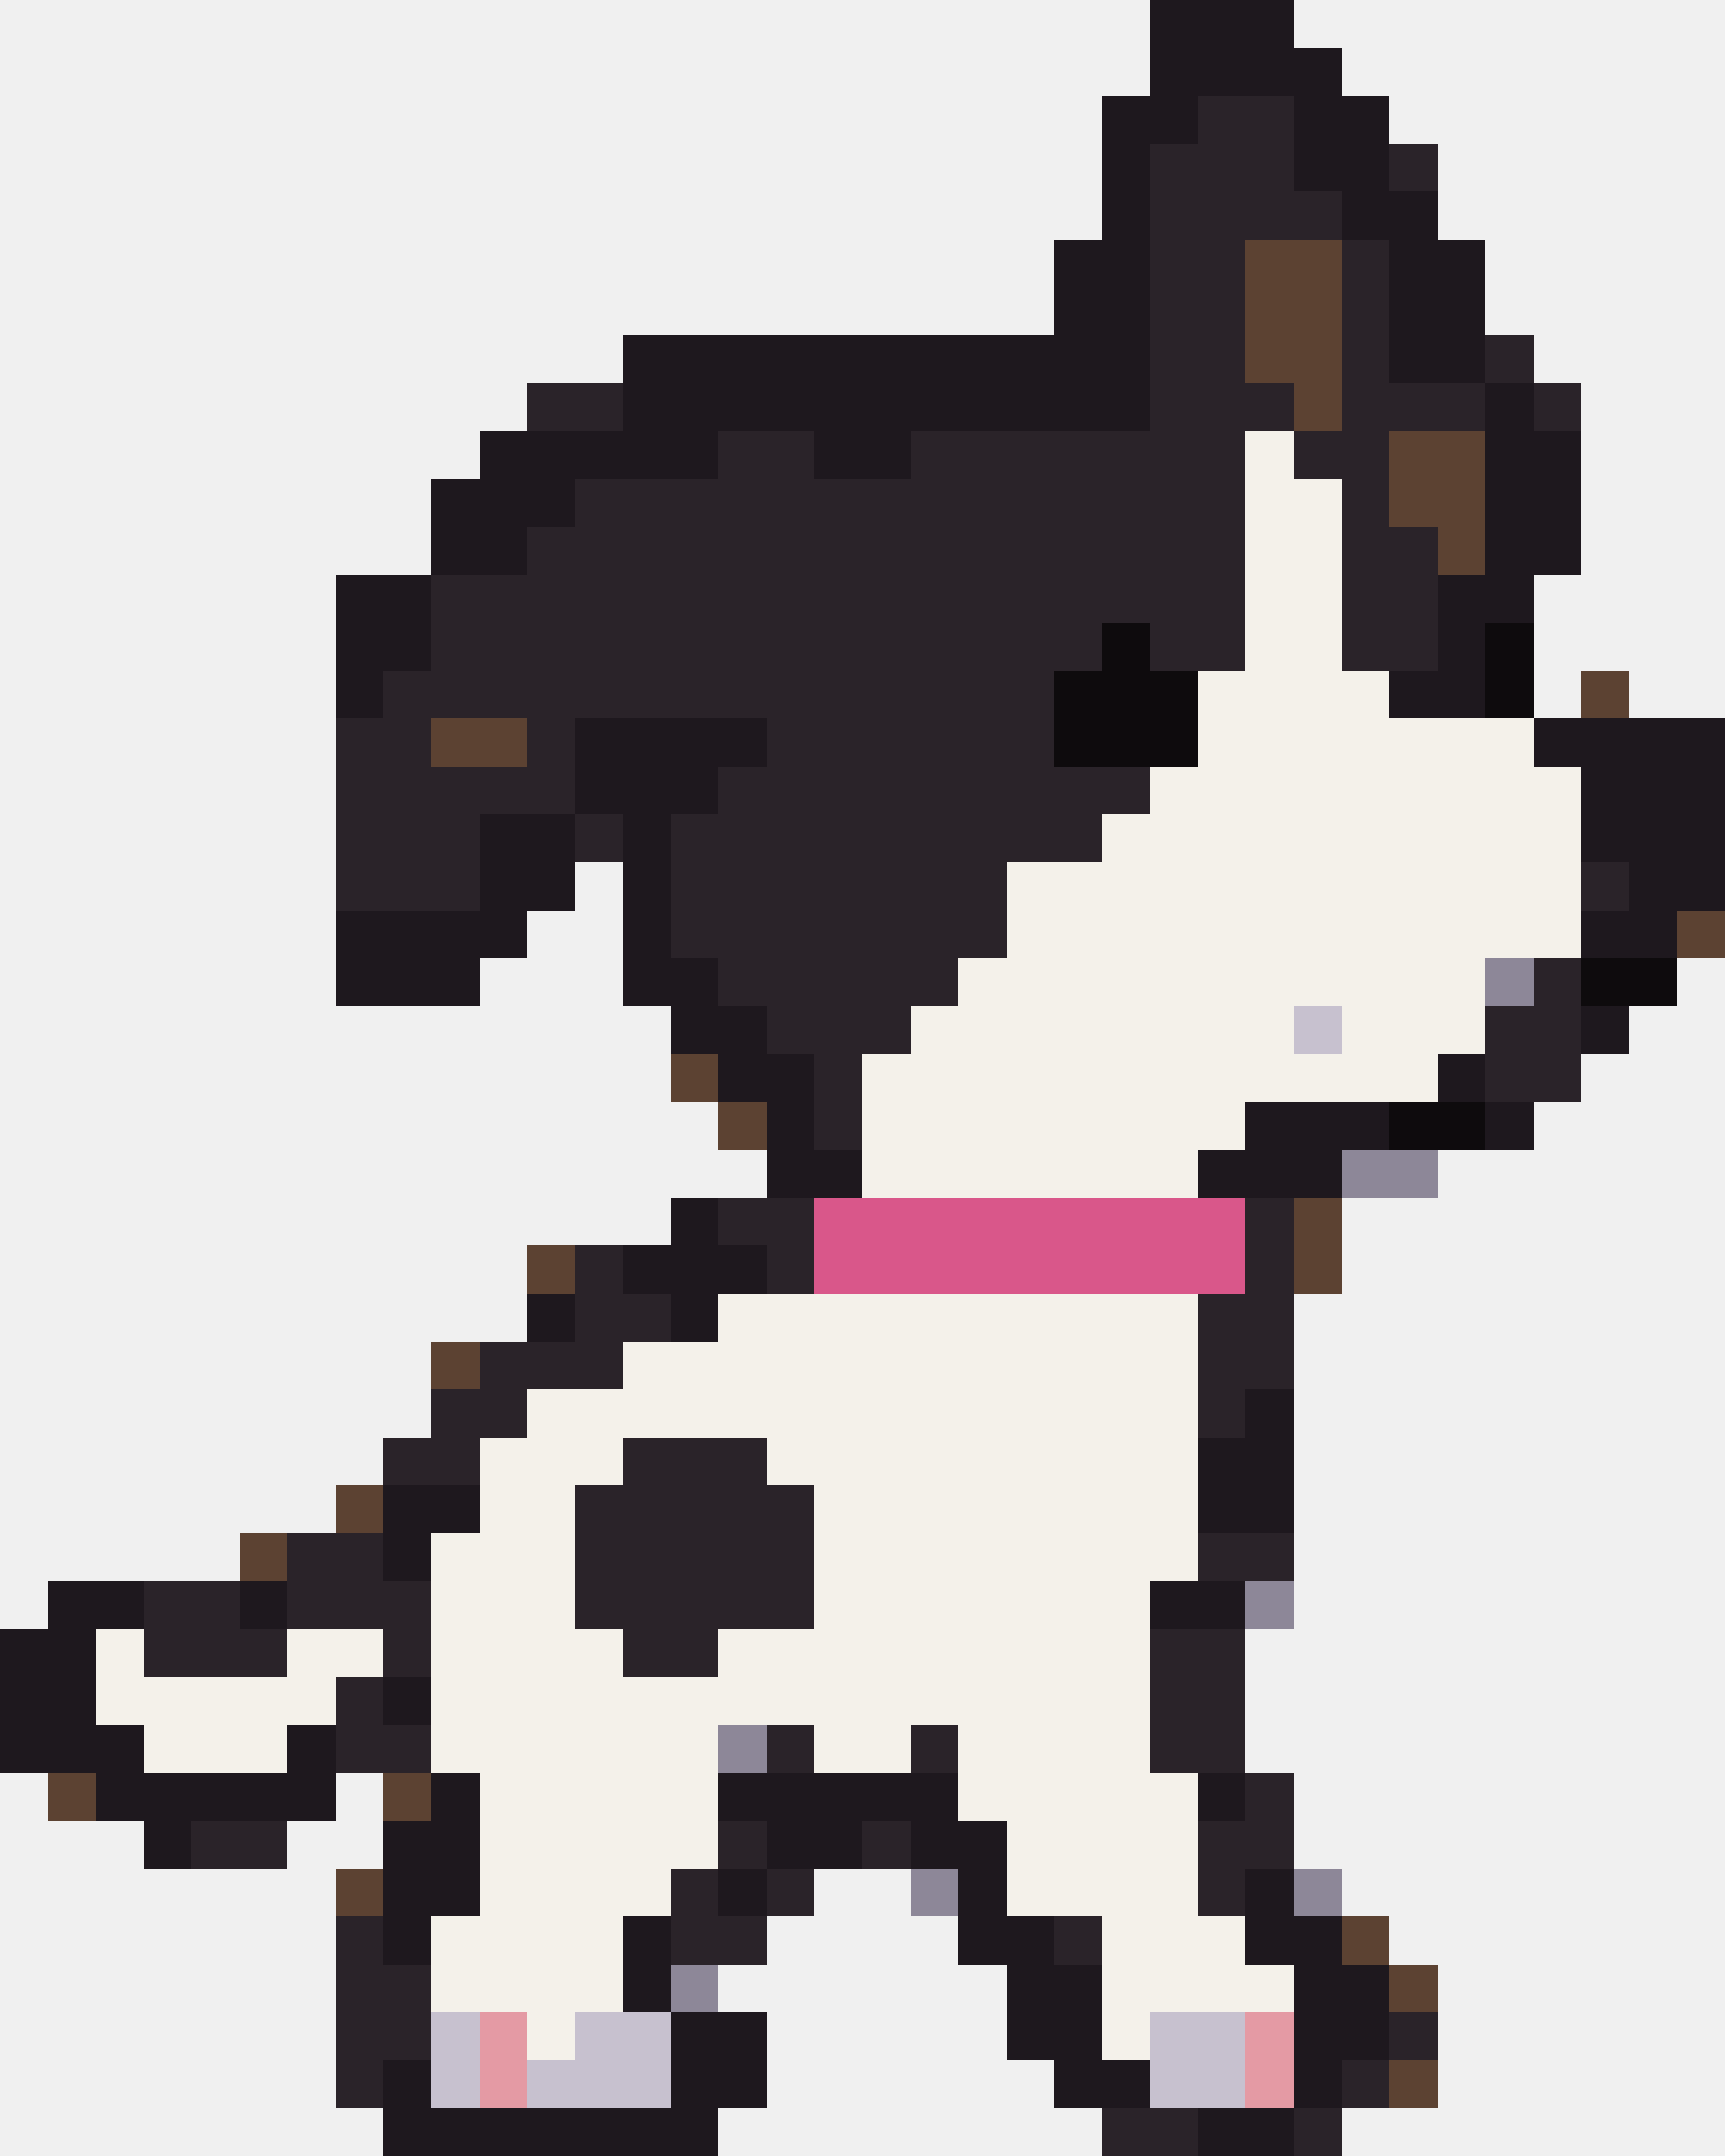
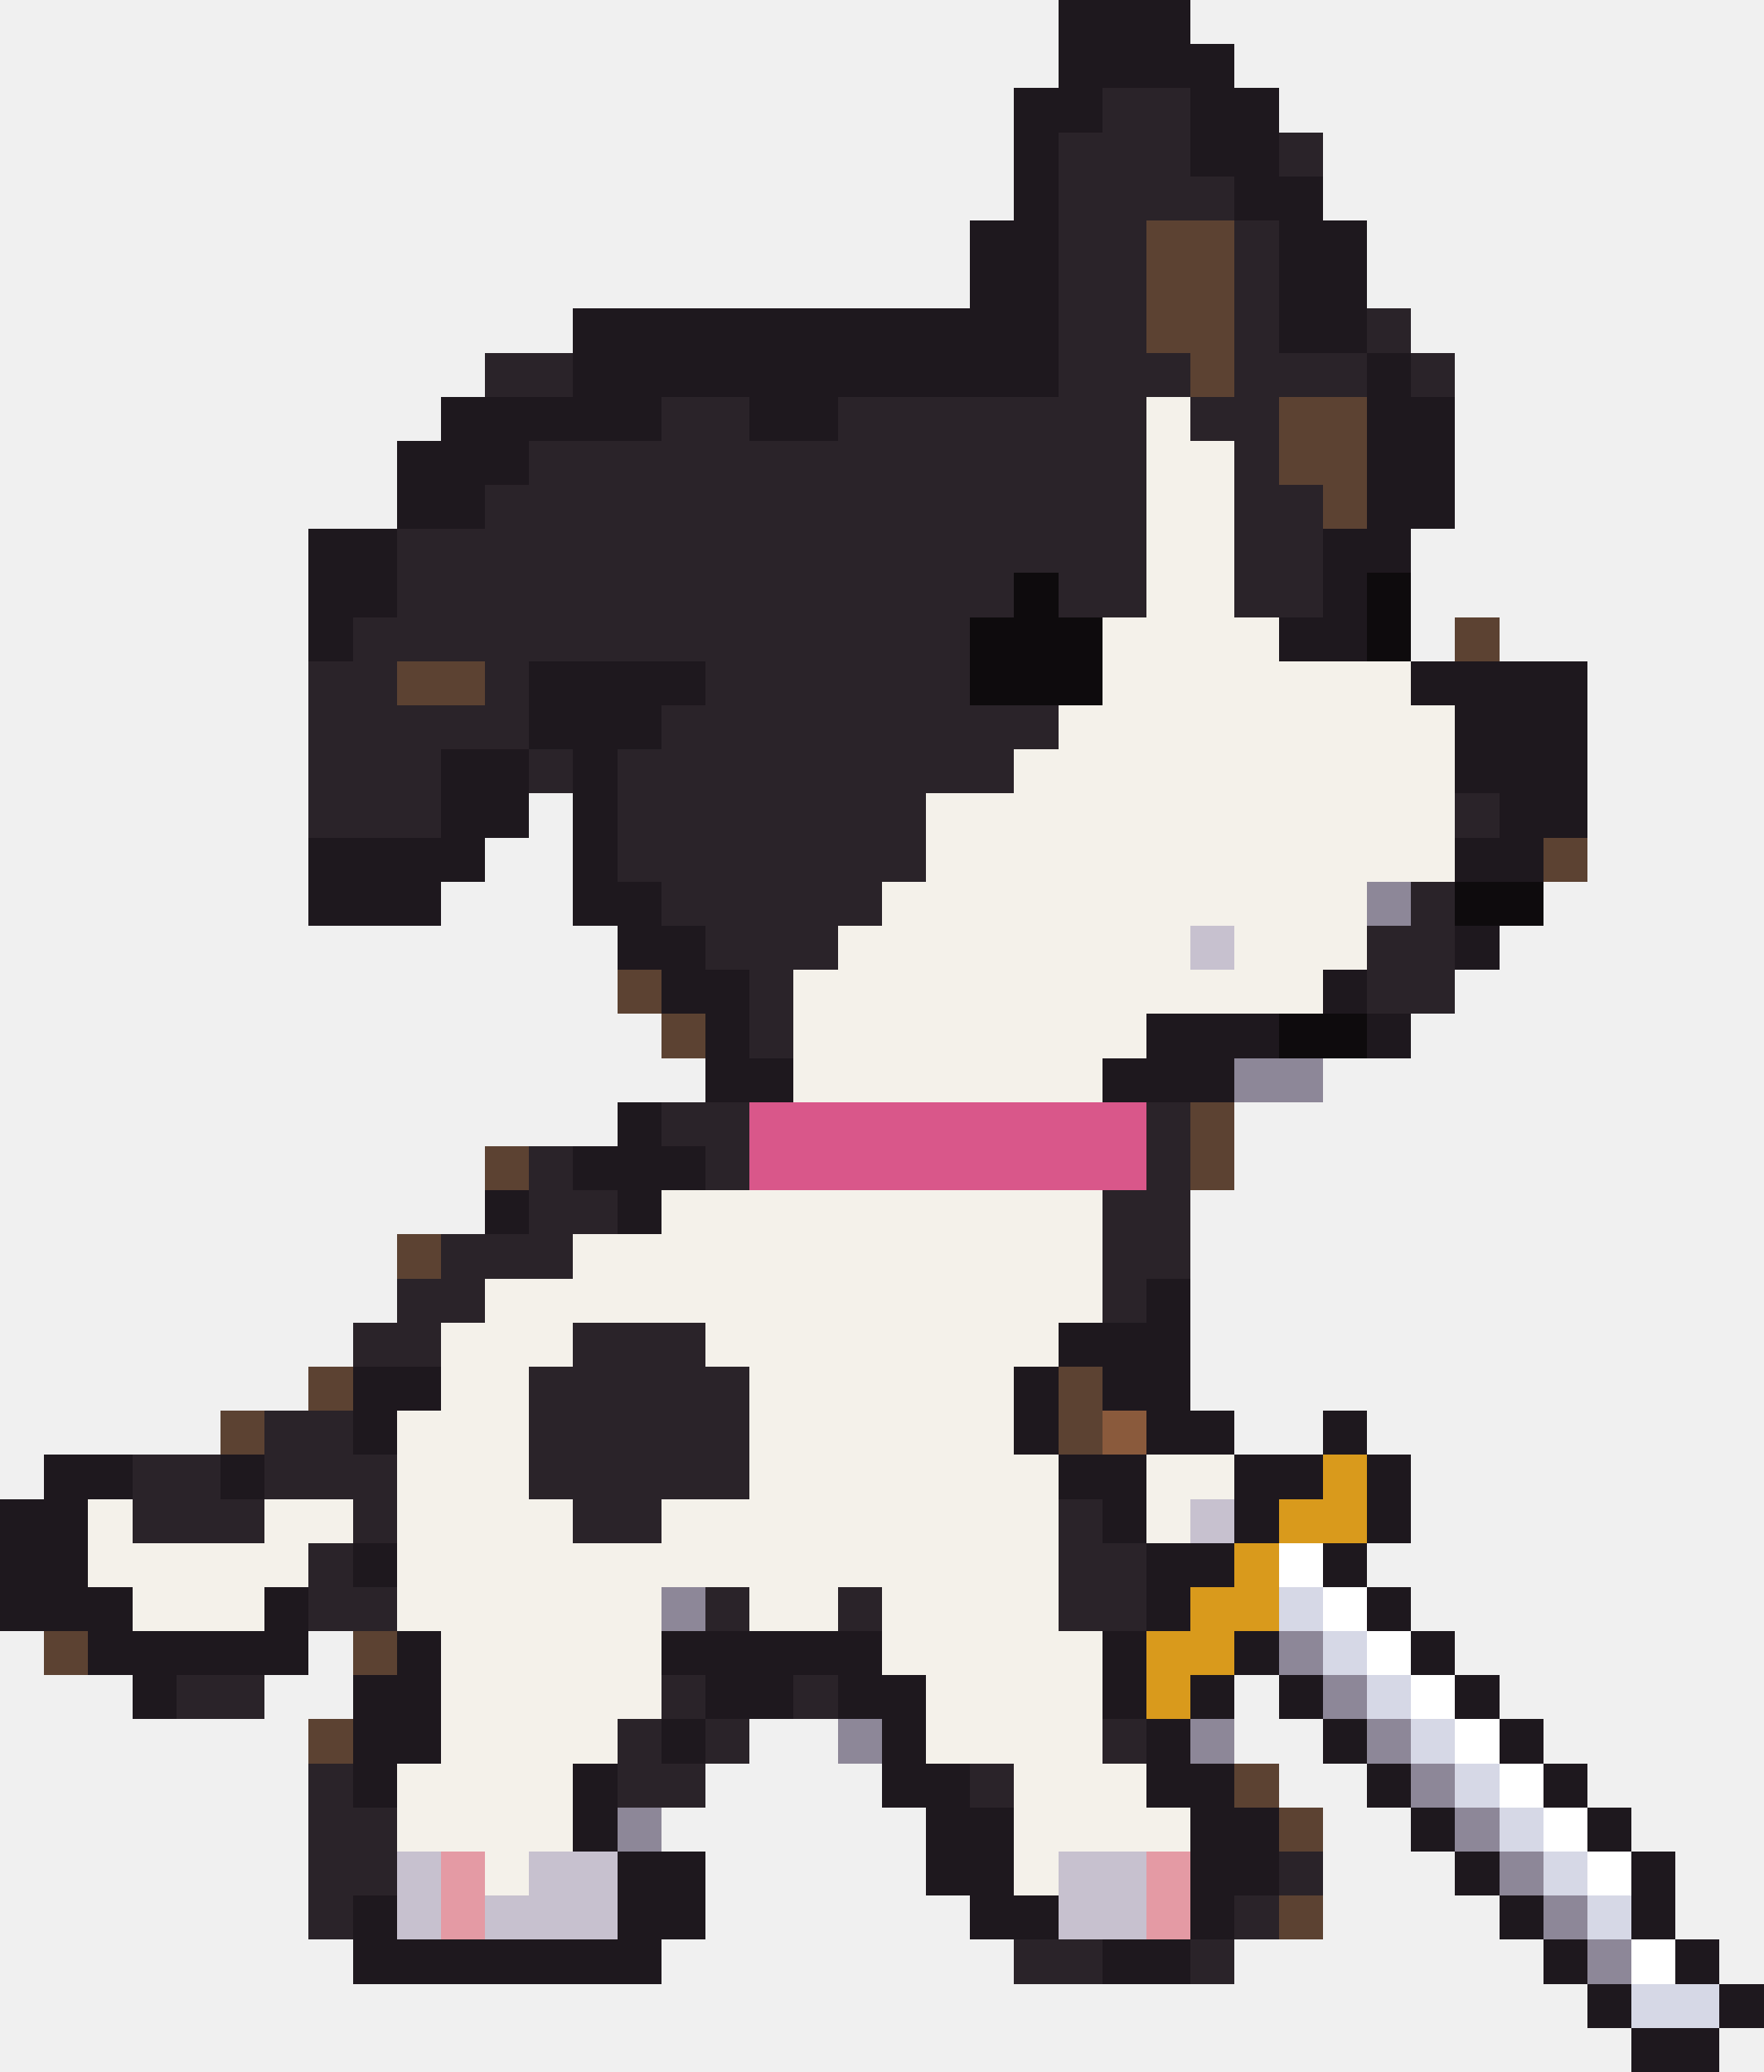
- <svg xmlns="http://www.w3.org/2000/svg" width="36" height="45" viewBox="0 0 36 45" shape-rendering="crispEdges">
+ <svg xmlns="http://www.w3.org/2000/svg" width="40" height="47" viewBox="0 0 40 47" shape-rendering="crispEdges">
  <rect x="24" y="0" width="3" height="1" fill="#1e181e" />
  <rect x="24" y="1" width="4" height="1" fill="#1e181e" />
  <rect x="23" y="2" width="2" height="1" fill="#1e181e" />
  <rect x="25" y="2" width="2" height="1" fill="#2a2329" />
  <rect x="27" y="2" width="2" height="1" fill="#1e181e" />
  <rect x="23" y="3" width="1" height="1" fill="#1e181e" />
  <rect x="24" y="3" width="3" height="1" fill="#2a2329" />
  <rect x="27" y="3" width="2" height="1" fill="#1e181e" />
  <rect x="29" y="3" width="1" height="1" fill="#2a2329" />
  <rect x="23" y="4" width="1" height="1" fill="#1e181e" />
  <rect x="24" y="4" width="4" height="1" fill="#2a2329" />
  <rect x="28" y="4" width="2" height="1" fill="#1e181e" />
  <rect x="22" y="5" width="2" height="1" fill="#1e181e" />
  <rect x="24" y="5" width="2" height="1" fill="#2a2329" />
  <rect x="26" y="5" width="2" height="1" fill="#5c4232" />
  <rect x="28" y="5" width="1" height="1" fill="#2a2329" />
  <rect x="29" y="5" width="2" height="1" fill="#1e181e" />
  <rect x="22" y="6" width="2" height="1" fill="#1e181e" />
  <rect x="24" y="6" width="2" height="1" fill="#2a2329" />
  <rect x="26" y="6" width="2" height="1" fill="#5c4232" />
  <rect x="28" y="6" width="1" height="1" fill="#2a2329" />
  <rect x="29" y="6" width="2" height="1" fill="#1e181e" />
  <rect x="13" y="7" width="11" height="1" fill="#1e181e" />
  <rect x="24" y="7" width="2" height="1" fill="#2a2329" />
  <rect x="26" y="7" width="2" height="1" fill="#5c4232" />
  <rect x="28" y="7" width="1" height="1" fill="#2a2329" />
  <rect x="29" y="7" width="2" height="1" fill="#1e181e" />
  <rect x="31" y="7" width="1" height="1" fill="#2a2329" />
  <rect x="11" y="8" width="2" height="1" fill="#2a2329" />
  <rect x="13" y="8" width="11" height="1" fill="#1e181e" />
  <rect x="24" y="8" width="3" height="1" fill="#2a2329" />
  <rect x="27" y="8" width="1" height="1" fill="#5c4232" />
  <rect x="28" y="8" width="3" height="1" fill="#2a2329" />
  <rect x="31" y="8" width="1" height="1" fill="#1e181e" />
  <rect x="32" y="8" width="1" height="1" fill="#2a2329" />
  <rect x="10" y="9" width="5" height="1" fill="#1e181e" />
  <rect x="15" y="9" width="2" height="1" fill="#2a2329" />
  <rect x="17" y="9" width="2" height="1" fill="#1e181e" />
  <rect x="19" y="9" width="7" height="1" fill="#2a2329" />
  <rect x="26" y="9" width="1" height="1" fill="#f4f1ea" />
  <rect x="27" y="9" width="2" height="1" fill="#2a2329" />
  <rect x="29" y="9" width="2" height="1" fill="#5c4232" />
  <rect x="31" y="9" width="2" height="1" fill="#1e181e" />
  <rect x="9" y="10" width="3" height="1" fill="#1e181e" />
  <rect x="12" y="10" width="14" height="1" fill="#2a2329" />
  <rect x="26" y="10" width="2" height="1" fill="#f4f1ea" />
  <rect x="28" y="10" width="1" height="1" fill="#2a2329" />
  <rect x="29" y="10" width="2" height="1" fill="#5c4232" />
  <rect x="31" y="10" width="2" height="1" fill="#1e181e" />
  <rect x="9" y="11" width="2" height="1" fill="#1e181e" />
  <rect x="11" y="11" width="15" height="1" fill="#2a2329" />
  <rect x="26" y="11" width="2" height="1" fill="#f4f1ea" />
  <rect x="28" y="11" width="2" height="1" fill="#2a2329" />
  <rect x="30" y="11" width="1" height="1" fill="#5c4232" />
  <rect x="31" y="11" width="2" height="1" fill="#1e181e" />
  <rect x="7" y="12" width="2" height="1" fill="#1e181e" />
  <rect x="9" y="12" width="17" height="1" fill="#2a2329" />
  <rect x="26" y="12" width="2" height="1" fill="#f4f1ea" />
  <rect x="28" y="12" width="2" height="1" fill="#2a2329" />
  <rect x="30" y="12" width="2" height="1" fill="#1e181e" />
  <rect x="7" y="13" width="2" height="1" fill="#1e181e" />
  <rect x="9" y="13" width="14" height="1" fill="#2a2329" />
  <rect x="23" y="13" width="1" height="1" fill="#0e0b0d" />
  <rect x="24" y="13" width="2" height="1" fill="#2a2329" />
  <rect x="26" y="13" width="2" height="1" fill="#f4f1ea" />
  <rect x="28" y="13" width="2" height="1" fill="#2a2329" />
  <rect x="30" y="13" width="1" height="1" fill="#1e181e" />
  <rect x="31" y="13" width="1" height="1" fill="#0e0b0d" />
  <rect x="7" y="14" width="1" height="1" fill="#1e181e" />
  <rect x="8" y="14" width="14" height="1" fill="#2a2329" />
  <rect x="22" y="14" width="3" height="1" fill="#0e0b0d" />
  <rect x="25" y="14" width="4" height="1" fill="#f4f1ea" />
  <rect x="29" y="14" width="2" height="1" fill="#1e181e" />
  <rect x="31" y="14" width="1" height="1" fill="#0e0b0d" />
  <rect x="33" y="14" width="1" height="1" fill="#5c4232" />
  <rect x="7" y="15" width="2" height="1" fill="#2a2329" />
  <rect x="9" y="15" width="2" height="1" fill="#5c4232" />
  <rect x="11" y="15" width="1" height="1" fill="#2a2329" />
  <rect x="12" y="15" width="4" height="1" fill="#1e181e" />
  <rect x="16" y="15" width="6" height="1" fill="#2a2329" />
  <rect x="22" y="15" width="3" height="1" fill="#0e0b0d" />
  <rect x="25" y="15" width="7" height="1" fill="#f4f1ea" />
  <rect x="32" y="15" width="4" height="1" fill="#1e181e" />
  <rect x="7" y="16" width="5" height="1" fill="#2a2329" />
  <rect x="12" y="16" width="3" height="1" fill="#1e181e" />
  <rect x="15" y="16" width="9" height="1" fill="#2a2329" />
  <rect x="24" y="16" width="9" height="1" fill="#f4f1ea" />
  <rect x="33" y="16" width="3" height="1" fill="#1e181e" />
  <rect x="7" y="17" width="3" height="1" fill="#2a2329" />
  <rect x="10" y="17" width="2" height="1" fill="#1e181e" />
  <rect x="12" y="17" width="1" height="1" fill="#2a2329" />
  <rect x="13" y="17" width="1" height="1" fill="#1e181e" />
  <rect x="14" y="17" width="9" height="1" fill="#2a2329" />
  <rect x="23" y="17" width="10" height="1" fill="#f4f1ea" />
  <rect x="33" y="17" width="3" height="1" fill="#1e181e" />
  <rect x="7" y="18" width="3" height="1" fill="#2a2329" />
  <rect x="10" y="18" width="2" height="1" fill="#1e181e" />
  <rect x="13" y="18" width="1" height="1" fill="#1e181e" />
  <rect x="14" y="18" width="7" height="1" fill="#2a2329" />
  <rect x="21" y="18" width="12" height="1" fill="#f4f1ea" />
  <rect x="33" y="18" width="1" height="1" fill="#2a2329" />
  <rect x="34" y="18" width="2" height="1" fill="#1e181e" />
  <rect x="7" y="19" width="4" height="1" fill="#1e181e" />
  <rect x="13" y="19" width="1" height="1" fill="#1e181e" />
  <rect x="14" y="19" width="7" height="1" fill="#2a2329" />
  <rect x="21" y="19" width="12" height="1" fill="#f4f1ea" />
  <rect x="33" y="19" width="2" height="1" fill="#1e181e" />
  <rect x="35" y="19" width="1" height="1" fill="#5c4232" />
  <rect x="7" y="20" width="3" height="1" fill="#1e181e" />
  <rect x="13" y="20" width="2" height="1" fill="#1e181e" />
  <rect x="15" y="20" width="5" height="1" fill="#2a2329" />
  <rect x="20" y="20" width="11" height="1" fill="#f4f1ea" />
  <rect x="31" y="20" width="1" height="1" fill="#8d8798" />
  <rect x="32" y="20" width="1" height="1" fill="#2a2329" />
  <rect x="33" y="20" width="2" height="1" fill="#0e0b0d" />
  <rect x="14" y="21" width="2" height="1" fill="#1e181e" />
  <rect x="16" y="21" width="3" height="1" fill="#2a2329" />
  <rect x="19" y="21" width="8" height="1" fill="#f4f1ea" />
  <rect x="27" y="21" width="1" height="1" fill="#c7c1cf" />
  <rect x="28" y="21" width="3" height="1" fill="#f4f1ea" />
  <rect x="31" y="21" width="2" height="1" fill="#2a2329" />
  <rect x="33" y="21" width="1" height="1" fill="#1e181e" />
  <rect x="14" y="22" width="1" height="1" fill="#5c4232" />
  <rect x="15" y="22" width="2" height="1" fill="#1e181e" />
  <rect x="17" y="22" width="1" height="1" fill="#2a2329" />
  <rect x="18" y="22" width="12" height="1" fill="#f4f1ea" />
  <rect x="30" y="22" width="1" height="1" fill="#1e181e" />
  <rect x="31" y="22" width="2" height="1" fill="#2a2329" />
  <rect x="15" y="23" width="1" height="1" fill="#5c4232" />
  <rect x="16" y="23" width="1" height="1" fill="#1e181e" />
  <rect x="17" y="23" width="1" height="1" fill="#2a2329" />
  <rect x="18" y="23" width="8" height="1" fill="#f4f1ea" />
  <rect x="26" y="23" width="3" height="1" fill="#1e181e" />
  <rect x="29" y="23" width="2" height="1" fill="#0e0b0d" />
  <rect x="31" y="23" width="1" height="1" fill="#1e181e" />
  <rect x="16" y="24" width="2" height="1" fill="#1e181e" />
  <rect x="18" y="24" width="7" height="1" fill="#f4f1ea" />
  <rect x="25" y="24" width="3" height="1" fill="#1e181e" />
  <rect x="28" y="24" width="2" height="1" fill="#8d8798" />
  <rect x="14" y="25" width="1" height="1" fill="#1e181e" />
  <rect x="15" y="25" width="2" height="1" fill="#2a2329" />
  <rect x="17" y="25" width="9" height="1" fill="#d9578a" />
  <rect x="26" y="25" width="1" height="1" fill="#2a2329" />
  <rect x="27" y="25" width="1" height="1" fill="#5c4232" />
  <rect x="11" y="26" width="1" height="1" fill="#5c4232" />
  <rect x="12" y="26" width="1" height="1" fill="#2a2329" />
  <rect x="13" y="26" width="3" height="1" fill="#1e181e" />
  <rect x="16" y="26" width="1" height="1" fill="#2a2329" />
  <rect x="17" y="26" width="9" height="1" fill="#d9578a" />
  <rect x="26" y="26" width="1" height="1" fill="#2a2329" />
  <rect x="27" y="26" width="1" height="1" fill="#5c4232" />
  <rect x="11" y="27" width="1" height="1" fill="#1e181e" />
  <rect x="12" y="27" width="2" height="1" fill="#2a2329" />
  <rect x="14" y="27" width="1" height="1" fill="#1e181e" />
  <rect x="15" y="27" width="10" height="1" fill="#f4f1ea" />
  <rect x="25" y="27" width="2" height="1" fill="#2a2329" />
  <rect x="9" y="28" width="1" height="1" fill="#5c4232" />
  <rect x="10" y="28" width="3" height="1" fill="#2a2329" />
  <rect x="13" y="28" width="12" height="1" fill="#f4f1ea" />
  <rect x="25" y="28" width="2" height="1" fill="#2a2329" />
  <rect x="9" y="29" width="2" height="1" fill="#2a2329" />
  <rect x="11" y="29" width="14" height="1" fill="#f4f1ea" />
  <rect x="25" y="29" width="1" height="1" fill="#2a2329" />
  <rect x="26" y="29" width="1" height="1" fill="#1e181e" />
  <rect x="8" y="30" width="2" height="1" fill="#2a2329" />
  <rect x="10" y="30" width="3" height="1" fill="#f4f1ea" />
  <rect x="13" y="30" width="3" height="1" fill="#2a2329" />
-   <rect x="16" y="30" width="9" height="1" fill="#f4f1ea" />
-   <rect x="25" y="30" width="2" height="1" fill="#1e181e" />
+   <rect x="16" y="30" width="8" height="1" fill="#f4f1ea" />
+   <rect x="24" y="30" width="3" height="1" fill="#1e181e" />
  <rect x="7" y="31" width="1" height="1" fill="#5c4232" />
  <rect x="8" y="31" width="2" height="1" fill="#1e181e" />
  <rect x="10" y="31" width="2" height="1" fill="#f4f1ea" />
  <rect x="12" y="31" width="5" height="1" fill="#2a2329" />
-   <rect x="17" y="31" width="8" height="1" fill="#f4f1ea" />
+   <rect x="17" y="31" width="6" height="1" fill="#f4f1ea" />
+   <rect x="23" y="31" width="1" height="1" fill="#1e181e" />
+   <rect x="24" y="31" width="1" height="1" fill="#5c4232" />
  <rect x="25" y="31" width="2" height="1" fill="#1e181e" />
  <rect x="5" y="32" width="1" height="1" fill="#5c4232" />
  <rect x="6" y="32" width="2" height="1" fill="#2a2329" />
  <rect x="8" y="32" width="1" height="1" fill="#1e181e" />
  <rect x="9" y="32" width="3" height="1" fill="#f4f1ea" />
  <rect x="12" y="32" width="5" height="1" fill="#2a2329" />
-   <rect x="17" y="32" width="8" height="1" fill="#f4f1ea" />
-   <rect x="25" y="32" width="2" height="1" fill="#2a2329" />
+   <rect x="17" y="32" width="6" height="1" fill="#f4f1ea" />
+   <rect x="23" y="32" width="1" height="1" fill="#1e181e" />
+   <rect x="24" y="32" width="1" height="1" fill="#5c4232" />
+   <rect x="25" y="32" width="1" height="1" fill="#8a5a3c" />
+   <rect x="26" y="32" width="2" height="1" fill="#1e181e" />
+   <rect x="30" y="32" width="1" height="1" fill="#1e181e" />
  <rect x="1" y="33" width="2" height="1" fill="#1e181e" />
  <rect x="3" y="33" width="2" height="1" fill="#2a2329" />
  <rect x="5" y="33" width="1" height="1" fill="#1e181e" />
  <rect x="6" y="33" width="3" height="1" fill="#2a2329" />
  <rect x="9" y="33" width="3" height="1" fill="#f4f1ea" />
  <rect x="12" y="33" width="5" height="1" fill="#2a2329" />
  <rect x="17" y="33" width="7" height="1" fill="#f4f1ea" />
  <rect x="24" y="33" width="2" height="1" fill="#1e181e" />
-   <rect x="26" y="33" width="1" height="1" fill="#8d8798" />
+   <rect x="26" y="33" width="2" height="1" fill="#f4f1ea" />
+   <rect x="28" y="33" width="2" height="1" fill="#1e181e" />
+   <rect x="30" y="33" width="1" height="1" fill="#d99a1c" />
+   <rect x="31" y="33" width="1" height="1" fill="#1e181e" />
  <rect x="0" y="34" width="2" height="1" fill="#1e181e" />
  <rect x="2" y="34" width="1" height="1" fill="#f4f1ea" />
  <rect x="3" y="34" width="3" height="1" fill="#2a2329" />
  <rect x="6" y="34" width="2" height="1" fill="#f4f1ea" />
  <rect x="8" y="34" width="1" height="1" fill="#2a2329" />
  <rect x="9" y="34" width="4" height="1" fill="#f4f1ea" />
  <rect x="13" y="34" width="2" height="1" fill="#2a2329" />
  <rect x="15" y="34" width="9" height="1" fill="#f4f1ea" />
-   <rect x="24" y="34" width="2" height="1" fill="#2a2329" />
+   <rect x="24" y="34" width="1" height="1" fill="#2a2329" />
+   <rect x="25" y="34" width="1" height="1" fill="#1e181e" />
+   <rect x="26" y="34" width="1" height="1" fill="#f4f1ea" />
+   <rect x="27" y="34" width="1" height="1" fill="#c7c1cf" />
+   <rect x="28" y="34" width="1" height="1" fill="#1e181e" />
+   <rect x="29" y="34" width="2" height="1" fill="#d99a1c" />
+   <rect x="31" y="34" width="1" height="1" fill="#1e181e" />
  <rect x="0" y="35" width="2" height="1" fill="#1e181e" />
  <rect x="2" y="35" width="5" height="1" fill="#f4f1ea" />
  <rect x="7" y="35" width="1" height="1" fill="#2a2329" />
  <rect x="8" y="35" width="1" height="1" fill="#1e181e" />
  <rect x="9" y="35" width="15" height="1" fill="#f4f1ea" />
  <rect x="24" y="35" width="2" height="1" fill="#2a2329" />
+   <rect x="26" y="35" width="2" height="1" fill="#1e181e" />
+   <rect x="28" y="35" width="1" height="1" fill="#d99a1c" />
+   <rect x="29" y="35" width="1" height="1" fill="#ffffff" />
+   <rect x="30" y="35" width="1" height="1" fill="#1e181e" />
  <rect x="0" y="36" width="3" height="1" fill="#1e181e" />
  <rect x="3" y="36" width="3" height="1" fill="#f4f1ea" />
  <rect x="6" y="36" width="1" height="1" fill="#1e181e" />
  <rect x="7" y="36" width="2" height="1" fill="#2a2329" />
  <rect x="9" y="36" width="6" height="1" fill="#f4f1ea" />
  <rect x="15" y="36" width="1" height="1" fill="#8d8798" />
  <rect x="16" y="36" width="1" height="1" fill="#2a2329" />
  <rect x="17" y="36" width="2" height="1" fill="#f4f1ea" />
  <rect x="19" y="36" width="1" height="1" fill="#2a2329" />
  <rect x="20" y="36" width="4" height="1" fill="#f4f1ea" />
  <rect x="24" y="36" width="2" height="1" fill="#2a2329" />
+   <rect x="26" y="36" width="1" height="1" fill="#1e181e" />
+   <rect x="27" y="36" width="2" height="1" fill="#d99a1c" />
+   <rect x="29" y="36" width="1" height="1" fill="#d6d8e6" />
+   <rect x="30" y="36" width="1" height="1" fill="#ffffff" />
+   <rect x="31" y="36" width="1" height="1" fill="#1e181e" />
  <rect x="1" y="37" width="1" height="1" fill="#5c4232" />
  <rect x="2" y="37" width="5" height="1" fill="#1e181e" />
  <rect x="8" y="37" width="1" height="1" fill="#5c4232" />
  <rect x="9" y="37" width="1" height="1" fill="#1e181e" />
  <rect x="10" y="37" width="5" height="1" fill="#f4f1ea" />
  <rect x="15" y="37" width="5" height="1" fill="#1e181e" />
  <rect x="20" y="37" width="5" height="1" fill="#f4f1ea" />
  <rect x="25" y="37" width="1" height="1" fill="#1e181e" />
-   <rect x="26" y="37" width="1" height="1" fill="#2a2329" />
+   <rect x="26" y="37" width="2" height="1" fill="#d99a1c" />
+   <rect x="28" y="37" width="1" height="1" fill="#1e181e" />
+   <rect x="29" y="37" width="1" height="1" fill="#8d8798" />
+   <rect x="30" y="37" width="1" height="1" fill="#d6d8e6" />
+   <rect x="31" y="37" width="1" height="1" fill="#ffffff" />
+   <rect x="32" y="37" width="1" height="1" fill="#1e181e" />
  <rect x="3" y="38" width="1" height="1" fill="#1e181e" />
  <rect x="4" y="38" width="2" height="1" fill="#2a2329" />
  <rect x="8" y="38" width="2" height="1" fill="#1e181e" />
  <rect x="10" y="38" width="5" height="1" fill="#f4f1ea" />
  <rect x="15" y="38" width="1" height="1" fill="#2a2329" />
  <rect x="16" y="38" width="2" height="1" fill="#1e181e" />
  <rect x="18" y="38" width="1" height="1" fill="#2a2329" />
  <rect x="19" y="38" width="2" height="1" fill="#1e181e" />
  <rect x="21" y="38" width="4" height="1" fill="#f4f1ea" />
-   <rect x="25" y="38" width="2" height="1" fill="#2a2329" />
+   <rect x="25" y="38" width="1" height="1" fill="#1e181e" />
+   <rect x="26" y="38" width="1" height="1" fill="#d99a1c" />
+   <rect x="27" y="38" width="1" height="1" fill="#1e181e" />
+   <rect x="29" y="38" width="1" height="1" fill="#1e181e" />
+   <rect x="30" y="38" width="1" height="1" fill="#8d8798" />
+   <rect x="31" y="38" width="1" height="1" fill="#d6d8e6" />
+   <rect x="32" y="38" width="1" height="1" fill="#ffffff" />
+   <rect x="33" y="38" width="1" height="1" fill="#1e181e" />
  <rect x="7" y="39" width="1" height="1" fill="#5c4232" />
  <rect x="8" y="39" width="2" height="1" fill="#1e181e" />
  <rect x="10" y="39" width="4" height="1" fill="#f4f1ea" />
  <rect x="14" y="39" width="1" height="1" fill="#2a2329" />
  <rect x="15" y="39" width="1" height="1" fill="#1e181e" />
  <rect x="16" y="39" width="1" height="1" fill="#2a2329" />
  <rect x="19" y="39" width="1" height="1" fill="#8d8798" />
  <rect x="20" y="39" width="1" height="1" fill="#1e181e" />
  <rect x="21" y="39" width="4" height="1" fill="#f4f1ea" />
  <rect x="25" y="39" width="1" height="1" fill="#2a2329" />
  <rect x="26" y="39" width="1" height="1" fill="#1e181e" />
  <rect x="27" y="39" width="1" height="1" fill="#8d8798" />
+   <rect x="30" y="39" width="1" height="1" fill="#1e181e" />
+   <rect x="31" y="39" width="1" height="1" fill="#8d8798" />
+   <rect x="32" y="39" width="1" height="1" fill="#d6d8e6" />
+   <rect x="33" y="39" width="1" height="1" fill="#ffffff" />
+   <rect x="34" y="39" width="1" height="1" fill="#1e181e" />
  <rect x="7" y="40" width="1" height="1" fill="#2a2329" />
  <rect x="8" y="40" width="1" height="1" fill="#1e181e" />
  <rect x="9" y="40" width="4" height="1" fill="#f4f1ea" />
  <rect x="13" y="40" width="1" height="1" fill="#1e181e" />
  <rect x="14" y="40" width="2" height="1" fill="#2a2329" />
  <rect x="20" y="40" width="2" height="1" fill="#1e181e" />
  <rect x="22" y="40" width="1" height="1" fill="#2a2329" />
  <rect x="23" y="40" width="3" height="1" fill="#f4f1ea" />
  <rect x="26" y="40" width="2" height="1" fill="#1e181e" />
  <rect x="28" y="40" width="1" height="1" fill="#5c4232" />
+   <rect x="31" y="40" width="1" height="1" fill="#1e181e" />
+   <rect x="32" y="40" width="1" height="1" fill="#8d8798" />
+   <rect x="33" y="40" width="1" height="1" fill="#d6d8e6" />
+   <rect x="34" y="40" width="1" height="1" fill="#ffffff" />
+   <rect x="35" y="40" width="1" height="1" fill="#1e181e" />
  <rect x="7" y="41" width="2" height="1" fill="#2a2329" />
  <rect x="9" y="41" width="4" height="1" fill="#f4f1ea" />
  <rect x="13" y="41" width="1" height="1" fill="#1e181e" />
  <rect x="14" y="41" width="1" height="1" fill="#8d8798" />
  <rect x="21" y="41" width="2" height="1" fill="#1e181e" />
  <rect x="23" y="41" width="4" height="1" fill="#f4f1ea" />
  <rect x="27" y="41" width="2" height="1" fill="#1e181e" />
  <rect x="29" y="41" width="1" height="1" fill="#5c4232" />
+   <rect x="32" y="41" width="1" height="1" fill="#1e181e" />
+   <rect x="33" y="41" width="1" height="1" fill="#8d8798" />
+   <rect x="34" y="41" width="1" height="1" fill="#d6d8e6" />
+   <rect x="35" y="41" width="1" height="1" fill="#ffffff" />
+   <rect x="36" y="41" width="1" height="1" fill="#1e181e" />
  <rect x="7" y="42" width="2" height="1" fill="#2a2329" />
  <rect x="9" y="42" width="1" height="1" fill="#c7c1cf" />
  <rect x="10" y="42" width="1" height="1" fill="#e49aa4" />
  <rect x="11" y="42" width="1" height="1" fill="#f4f1ea" />
  <rect x="12" y="42" width="2" height="1" fill="#c7c1cf" />
  <rect x="14" y="42" width="2" height="1" fill="#1e181e" />
  <rect x="21" y="42" width="2" height="1" fill="#1e181e" />
  <rect x="23" y="42" width="1" height="1" fill="#f4f1ea" />
  <rect x="24" y="42" width="2" height="1" fill="#c7c1cf" />
  <rect x="26" y="42" width="1" height="1" fill="#e49aa4" />
  <rect x="27" y="42" width="2" height="1" fill="#1e181e" />
  <rect x="29" y="42" width="1" height="1" fill="#2a2329" />
+   <rect x="33" y="42" width="1" height="1" fill="#1e181e" />
+   <rect x="34" y="42" width="1" height="1" fill="#8d8798" />
+   <rect x="35" y="42" width="1" height="1" fill="#d6d8e6" />
+   <rect x="36" y="42" width="1" height="1" fill="#ffffff" />
+   <rect x="37" y="42" width="1" height="1" fill="#1e181e" />
  <rect x="7" y="43" width="1" height="1" fill="#2a2329" />
  <rect x="8" y="43" width="1" height="1" fill="#1e181e" />
  <rect x="9" y="43" width="1" height="1" fill="#c7c1cf" />
  <rect x="10" y="43" width="1" height="1" fill="#e49aa4" />
  <rect x="11" y="43" width="3" height="1" fill="#c7c1cf" />
  <rect x="14" y="43" width="2" height="1" fill="#1e181e" />
  <rect x="22" y="43" width="2" height="1" fill="#1e181e" />
  <rect x="24" y="43" width="2" height="1" fill="#c7c1cf" />
  <rect x="26" y="43" width="1" height="1" fill="#e49aa4" />
  <rect x="27" y="43" width="1" height="1" fill="#1e181e" />
  <rect x="28" y="43" width="1" height="1" fill="#2a2329" />
  <rect x="29" y="43" width="1" height="1" fill="#5c4232" />
+   <rect x="34" y="43" width="1" height="1" fill="#1e181e" />
+   <rect x="35" y="43" width="1" height="1" fill="#8d8798" />
+   <rect x="36" y="43" width="1" height="1" fill="#d6d8e6" />
+   <rect x="37" y="43" width="1" height="1" fill="#1e181e" />
  <rect x="8" y="44" width="7" height="1" fill="#1e181e" />
  <rect x="23" y="44" width="2" height="1" fill="#2a2329" />
  <rect x="25" y="44" width="2" height="1" fill="#1e181e" />
  <rect x="27" y="44" width="1" height="1" fill="#2a2329" />
+   <rect x="35" y="44" width="1" height="1" fill="#1e181e" />
+   <rect x="36" y="44" width="1" height="1" fill="#8d8798" />
+   <rect x="37" y="44" width="1" height="1" fill="#ffffff" />
+   <rect x="38" y="44" width="1" height="1" fill="#1e181e" />
+   <rect x="36" y="45" width="1" height="1" fill="#1e181e" />
+   <rect x="37" y="45" width="2" height="1" fill="#d6d8e6" />
+   <rect x="39" y="45" width="1" height="1" fill="#1e181e" />
+   <rect x="37" y="46" width="2" height="1" fill="#1e181e" />
</svg>
